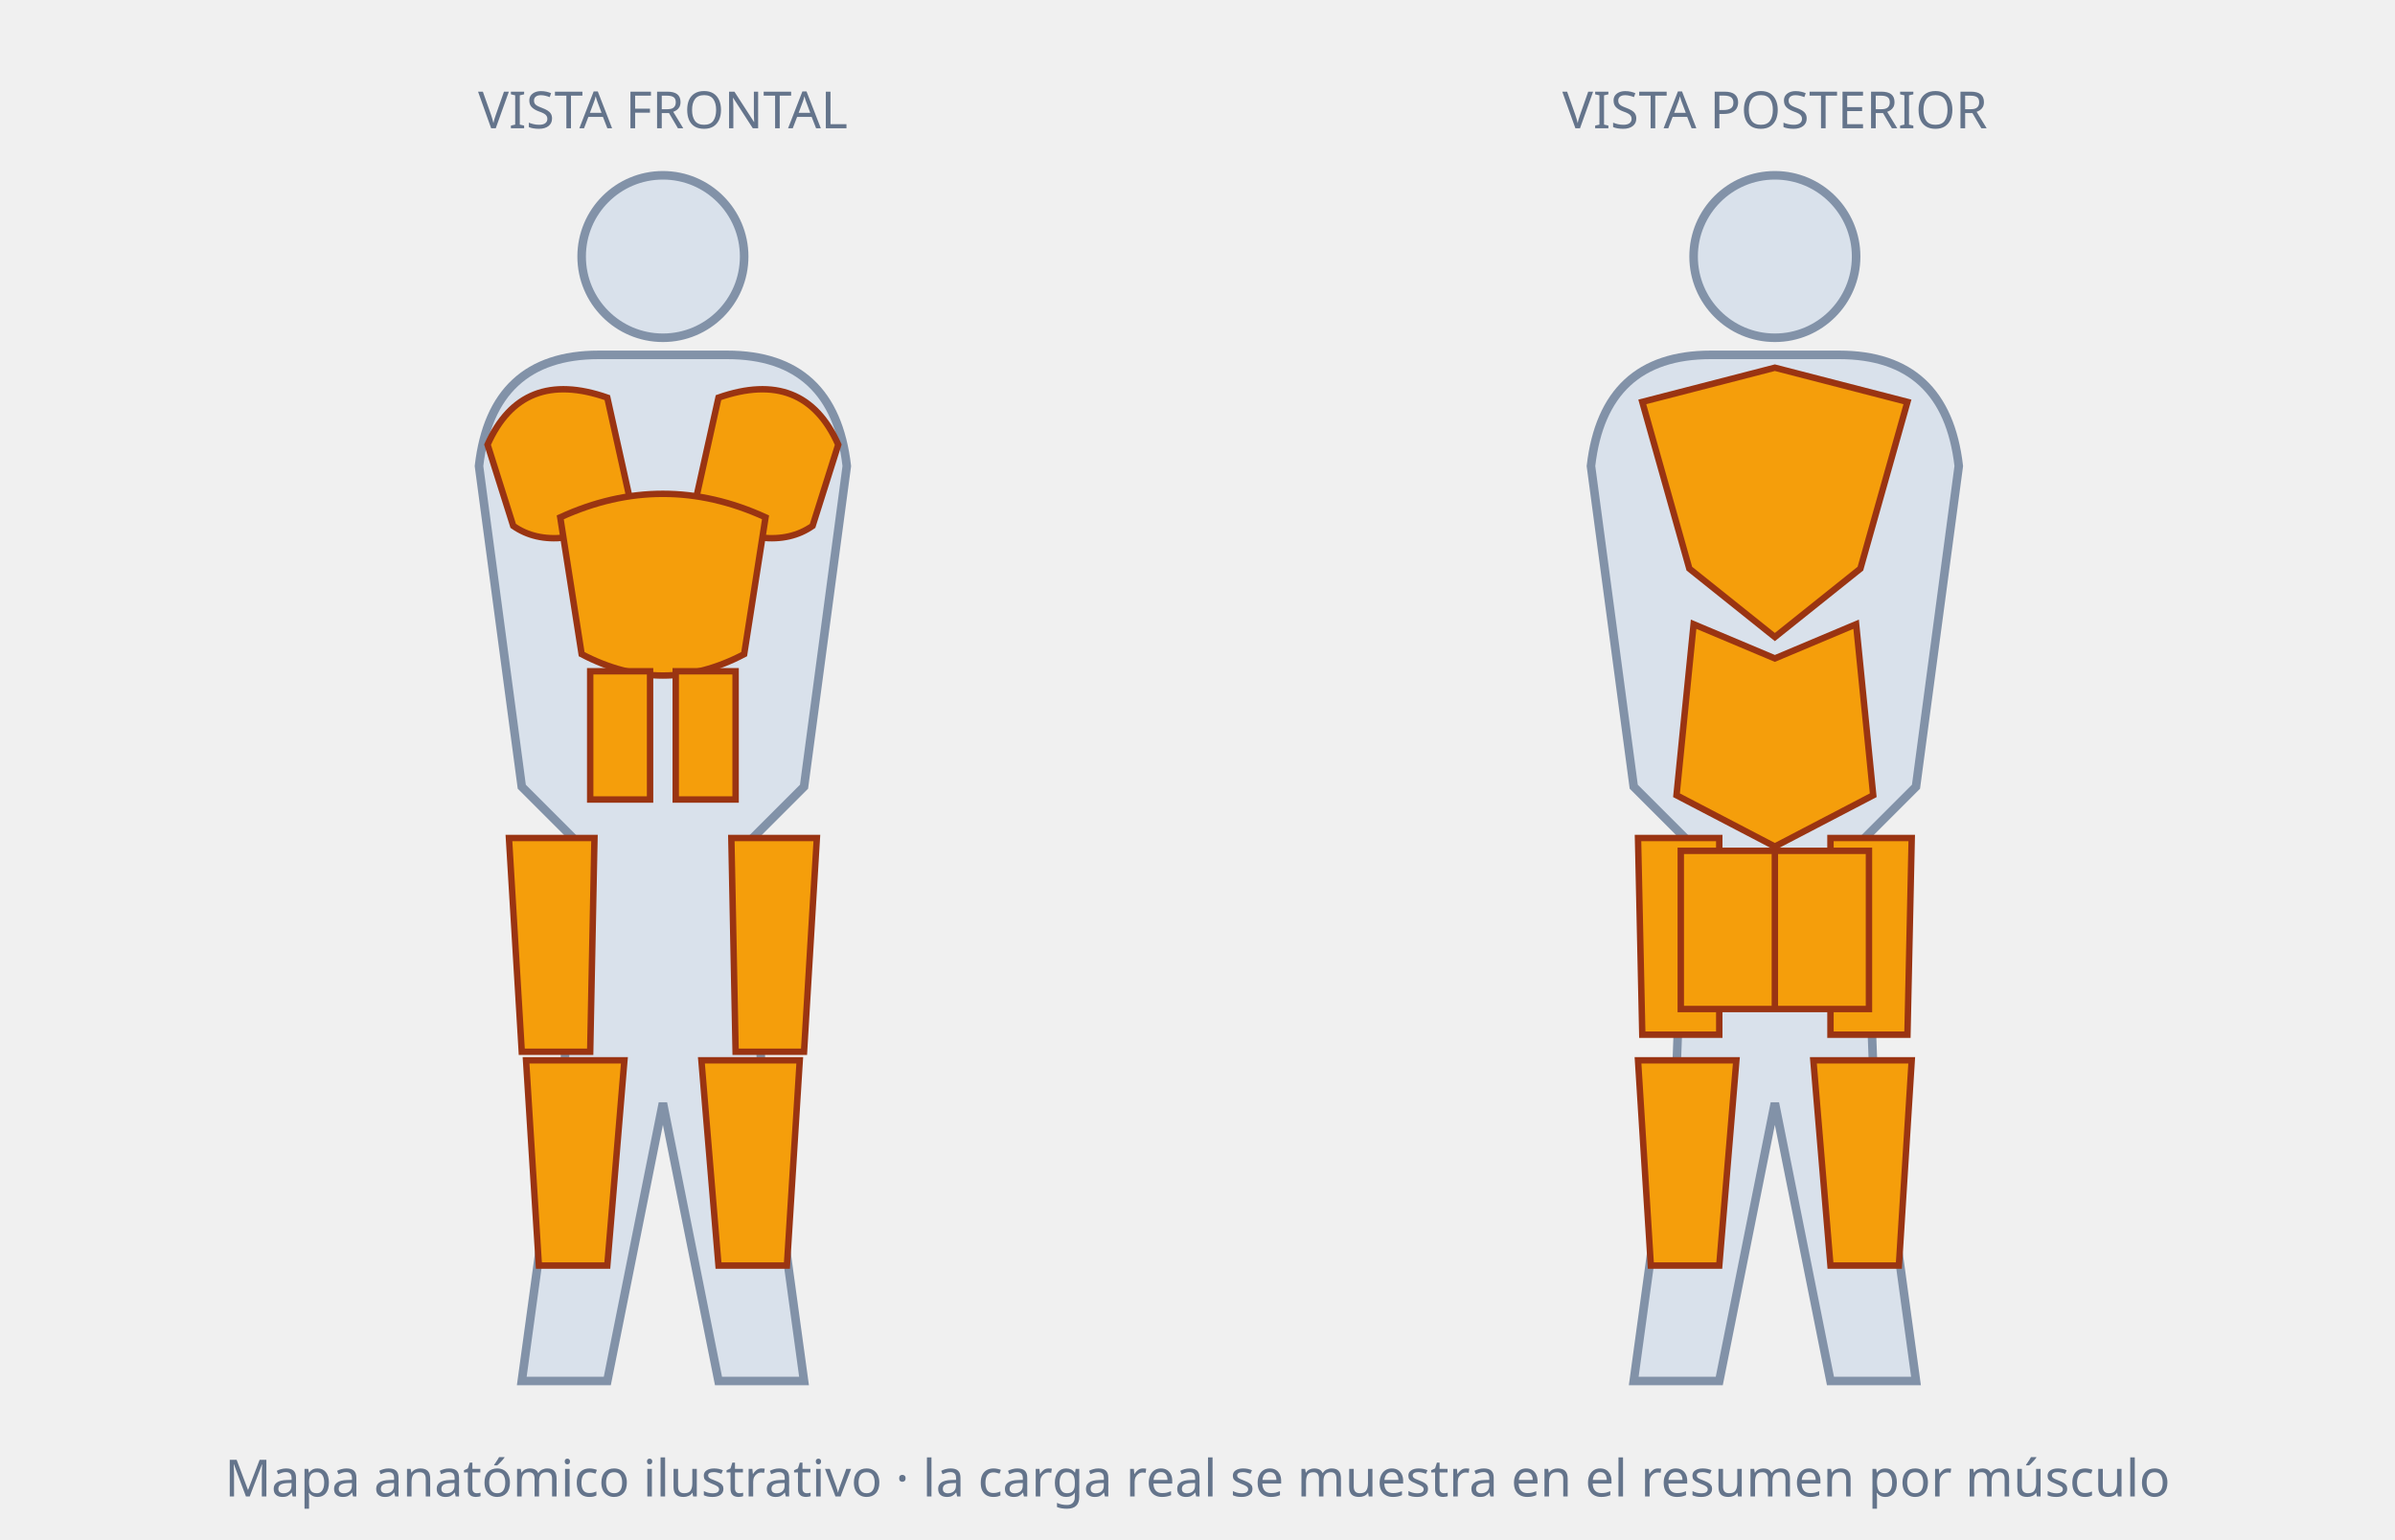
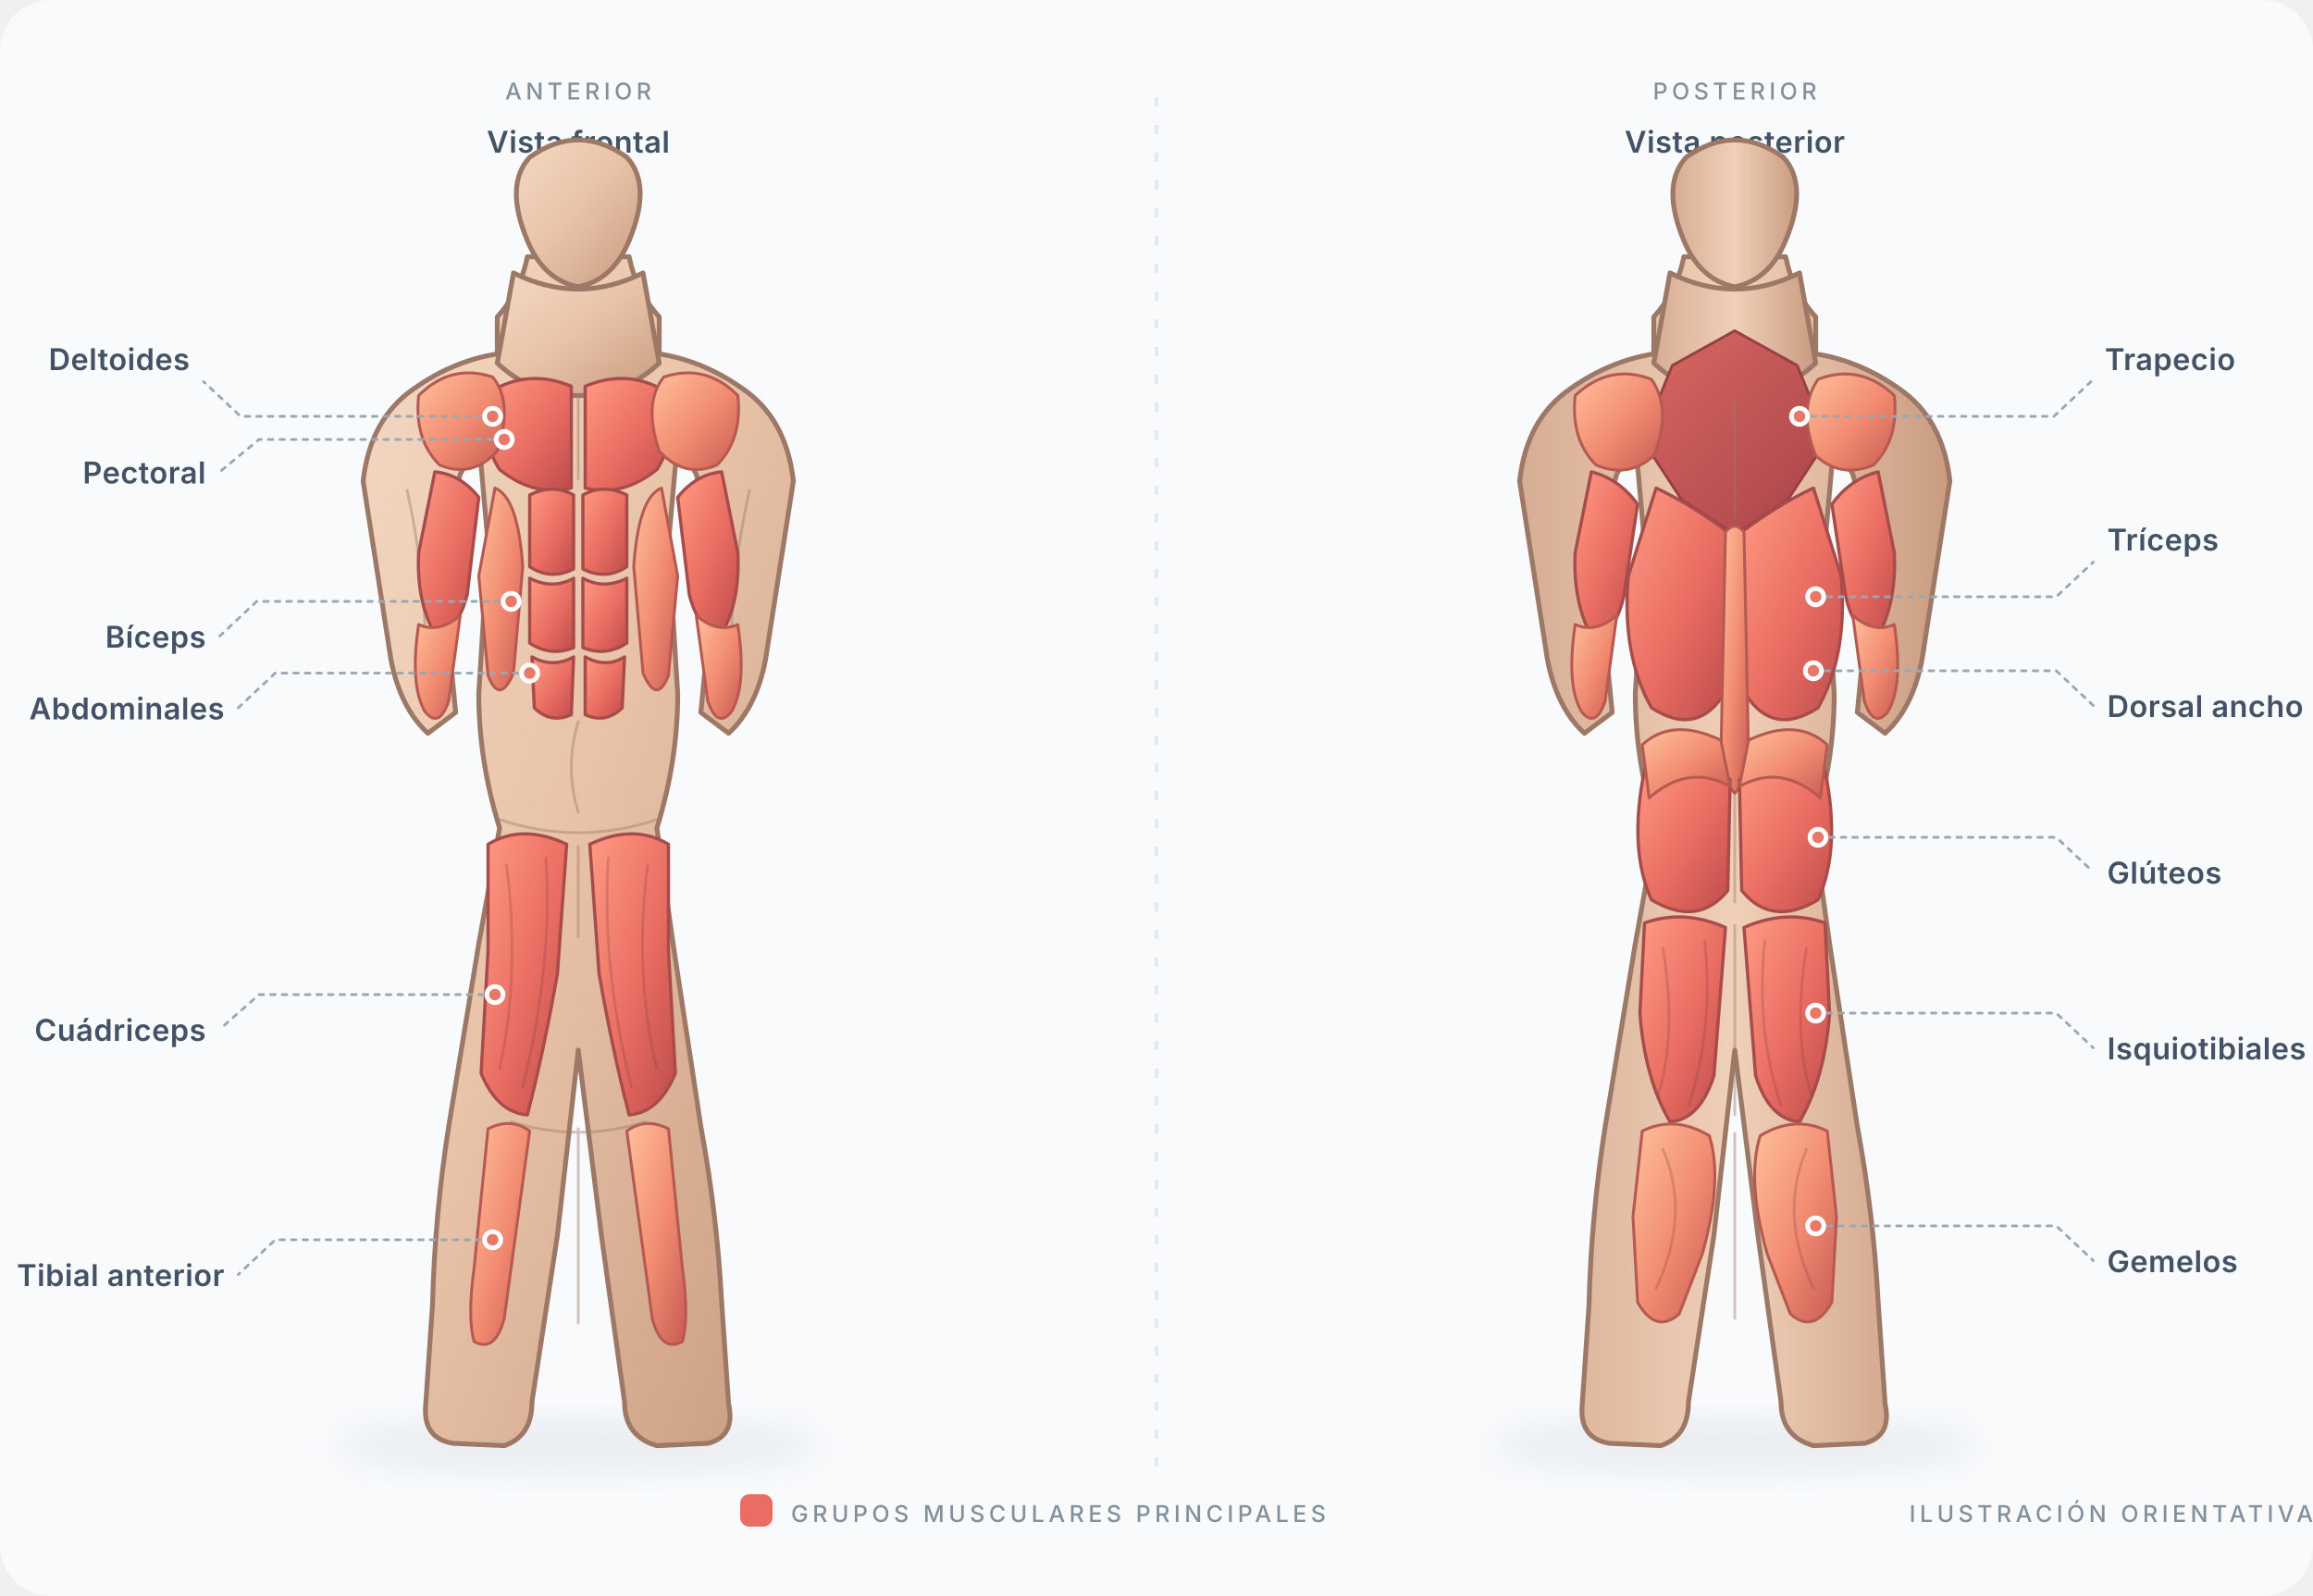
- <svg xmlns="http://www.w3.org/2000/svg" viewBox="0 0 560 360">
+ <svg xmlns="http://www.w3.org/2000/svg" viewBox="0 0 1000 690" role="img" aria-labelledby="title desc">
  <defs>
-     <style>.body{fill:#d9e1eb;stroke:#8292a8;stroke-width:2}.muscle{fill:#f59e0b;stroke:#9a3412;stroke-width:1.5}.label{font:12px system-ui;fill:#64748b}</style>
+     <linearGradient id="skin" x1="0" y1="0" x2="1" y2="1">
+       <stop stop-color="#f4d9c4" />
+       <stop offset=".48" stop-color="#e8c3a8" />
+       <stop offset="1" stop-color="#c99b80" />
+     </linearGradient>
+     <linearGradient id="skinBack" x1="0" y1="0" x2="1" y2="0">
+       <stop stop-color="#d7ad94" />
+       <stop offset=".5" stop-color="#f0d0b8" />
+       <stop offset="1" stop-color="#c99b80" />
+     </linearGradient>
+     <linearGradient id="muscle" x1="0" y1="0" x2="1" y2="1">
+       <stop stop-color="#ff9a83" />
+       <stop offset=".55" stop-color="#e96d62" />
+       <stop offset="1" stop-color="#bd4c4b" />
+     </linearGradient>
+     <linearGradient id="muscleAlt" x1="0" y1="0" x2="1" y2="1">
+       <stop stop-color="#ffc09b" />
+       <stop offset=".55" stop-color="#f18a70" />
+       <stop offset="1" stop-color="#c85b54" />
+     </linearGradient>
+     <linearGradient id="deep" x1="0" y1="0" x2="1" y2="1">
+       <stop stop-color="#d96862" />
+       <stop offset="1" stop-color="#a94349" />
+     </linearGradient>
+     <filter id="shadow" x="-30%" y="-20%" width="160%" height="150%">
+       <feGaussianBlur stdDeviation="7" />
+     </filter>
+     <pattern id="fibers" width="8" height="8" patternUnits="userSpaceOnUse">
+       <path d="M1 0L5 8" stroke="#8f3e43" stroke-opacity=".18" stroke-width="1" />
+     </pattern>
+     <style>
+   .outline{stroke:#9d7867;stroke-width:2.1;stroke-linejoin:round;stroke-linecap:round}
+   .skin{fill:url(#skin)} .skinBack{fill:url(#skinBack)}
+   .m{fill:url(#muscle);stroke:#a84c4b;stroke-width:1.4;stroke-linejoin:round}
+   .ma{fill:url(#muscleAlt);stroke:#b65a51;stroke-width:1.25;stroke-linejoin:round}
+   .md{fill:url(#deep);stroke:#963f45;stroke-width:1.2;stroke-linejoin:round}
+   .fiber{fill:none;stroke:#873f43;stroke-opacity:.27;stroke-width:1.15;stroke-linecap:round}
+   .fine{fill:none;stroke:#9d7867;stroke-opacity:.42;stroke-width:1.2;stroke-linecap:round}
+   .label{font:600 13px Inter,system-ui,sans-serif;fill:#435365;letter-spacing:.2px}
+   .sub{font:500 10px Inter,system-ui,sans-serif;fill:#82909c;letter-spacing:1.8px}
+   .call{fill:none;stroke:#9aa7b3;stroke-width:1.15;stroke-linecap:round;stroke-dasharray:2 3}
+   .dot{fill:#e87968;stroke:#fff;stroke-width:2}
+  </style>
  </defs>
-   <g transform="translate(100 18)">
-     <text x="55" y="12" text-anchor="middle" class="label">VISTA FRONTAL</text>
-     <circle class="body" cx="55" cy="42" r="19" />
-     <path class="body" d="M40 65 Q15 65 12 91 L22 166 L34 178 L32 232 L22 305 L42 305 L55 240 L68 305 L88 305 L78 232 L76 178 L88 166 L98 91 Q95 65 70 65Z" />
-     <path class="muscle" d="M14 86 Q22 68 42 75 L48 102 Q30 112 20 105Z M96 86 Q88 68 68 75 L62 102 Q80 112 90 105Z" />
-     <path class="muscle" d="M31 103 Q55 92 79 103 L74 135 Q55 145 36 135Z" />
-     <path class="muscle" d="M38 139 L52 139 L52 169 L38 169Z M58 139 L72 139 L72 169 L58 169Z" />
-     <path class="muscle" d="M19 178 L39 178 L38 228 L22 228Z M71 178 L91 178 L88 228 L72 228Z" />
-     <path class="muscle" d="M23 230 L46 230 L42 278 L26 278Z M64 230 L87 230 L84 278 L68 278Z" />
+   <rect width="1000" height="690" rx="22" fill="#f8fafc" />
+   <path d="M500 42V640" stroke="#e4e9ef" stroke-width="1.5" stroke-dasharray="4 8" />
+   <text x="250" y="43" text-anchor="middle" class="sub">ANTERIOR</text>
+   <text x="750" y="43" text-anchor="middle" class="sub">POSTERIOR</text>
+   <text x="250" y="66" text-anchor="middle" class="label" font-size="17">Vista frontal</text>
+   <text x="750" y="66" text-anchor="middle" class="label" font-size="17">Vista posterior</text>
+   <ellipse cx="250" cy="625" rx="105" ry="12" fill="#6b7b8b" opacity=".10" filter="url(#shadow)" />
+   <ellipse cx="750" cy="625" rx="105" ry="12" fill="#6b7b8b" opacity=".10" filter="url(#shadow)" />
+   <g id="anterior" class="outline">
+     <path class="skin" d="M228 111Q225 126 215 137L215 153Q196 156 179 168Q160 181 157 208L169 285Q173 306 185 317L197 308L190 236L199 205L207 190L211 235L207 300Q207 329 216 358L207 408L194 487Q188 525 187 564L184 608Q183 622 196 624L218 625Q230 621 230 606L241 534L250 454L260 534L270 606Q270 621 284 625L306 624Q318 621 315 607L312 563Q310 525 303 487L291 408L284 358Q293 329 293 300L289 235L293 190L301 205L310 236L303 308L315 317Q327 306 331 285L343 208Q340 181 321 168Q304 156 285 153L285 137Q275 126 272 111Z" />
+     <path class="skin" d="M228 104Q218 80 229 68Q250 53 271 68Q282 80 272 104Q265 121 250 124Q235 121 228 104Z" />
+     <path class="skin" d="M222 118Q250 132 278 118L285 157Q270 171 250 171Q230 171 215 157Z" />
+     <path class="fine" d="M176 212Q184 248 184 284M324 212Q316 248 316 284M188 291L183 307M312 291L317 307" />
+     <g id="pectoralis-major" class="m">
+       <path d="M211 170Q228 159 247 167L247 211Q231 215 216 203Q208 191 211 170Z" />
+       <path d="M253 167Q272 159 289 170Q292 191 284 203Q269 215 253 211Z" />
+     </g>
+     <g id="deltoids-anterior" class="ma">
+       <path d="M181 171Q195 157 213 163Q222 174 215 195Q204 207 190 201Q179 190 181 171Z" />
+       <path d="M319 171Q305 157 287 163Q278 174 285 195Q296 207 310 201Q321 190 319 171Z" />
+     </g>
+     <g id="biceps-brachii" class="m">
+       <path d="M188 204Q199 205 207 215L202 257Q198 273 188 274Q180 260 181 239Z" />
+       <path d="M312 204Q301 205 293 215L298 257Q302 273 312 274Q320 260 319 239Z" />
+     </g>
+     <g id="forearms-anterior" class="ma">
+       <path d="M181 270Q190 274 199 266L194 303Q190 315 184 308Q177 297 181 270Z" />
+       <path d="M319 270Q310 274 301 266L306 303Q310 315 316 308Q323 297 319 270Z" />
+     </g>
+     <g id="rectus-abdominis" class="m">
+       <path d="M229 214Q239 209 248 214L248 246Q238 251 229 245Z" />
+       <path d="M252 214Q261 209 271 214L271 245Q262 251 252 246Z" />
+       <path d="M229 250Q239 255 248 250L248 280Q238 284 229 278Z" />
+       <path d="M252 250Q261 255 271 250L271 278Q262 284 252 280Z" />
+       <path d="M230 284Q239 289 248 284L247 309Q238 313 231 306Z" />
+       <path d="M253 284Q262 289 270 284L269 306Q262 313 253 309Z" />
+     </g>
+     <g id="obliques" class="ma">
+       <path d="M214 211Q224 215 226 245L222 291Q216 305 211 292L207 249Z" />
+       <path d="M286 211Q276 215 274 245L278 291Q284 305 289 292L293 249Z" />
+     </g>
+     <g id="quadriceps" class="m">
+       <path d="M211 365Q226 356 245 365L241 421Q235 455 228 482Q215 481 208 464L211 411Z" />
+       <path d="M255 365Q274 356 289 365L289 411L292 464Q285 481 272 482Q265 455 259 421Z" />
+     </g>
+     <g class="fiber">
+       <path d="M219 374Q225 421 216 462M236 371Q239 418 226 470M280 374Q274 421 284 462M263 371Q260 418 273 470" />
+     </g>
+     <g id="tibialis-anterior" class="ma">
+       <path d="M211 488Q221 483 229 489L218 570Q214 585 205 580Q202 570 205 548Z" />
+       <path d="M289 488Q279 483 271 489L282 570Q286 585 295 580Q298 570 295 548Z" />
+     </g>
+     <path class="fine" d="M250 171V207M250 312Q244 332 250 351M215 354Q250 366 285 354M250 366V405M221 485Q250 494 279 485M250 488V572" />
  </g>
-   <g transform="translate(360 18)">
-     <text x="55" y="12" text-anchor="middle" class="label">VISTA POSTERIOR</text>
-     <circle class="body" cx="55" cy="42" r="19" />
-     <path class="body" d="M40 65 Q15 65 12 91 L22 166 L34 178 L32 232 L22 305 L42 305 L55 240 L68 305 L88 305 L78 232 L76 178 L88 166 L98 91 Q95 65 70 65Z" />
-     <path class="muscle" d="M24 76 L55 68 L86 76 L75 115 L55 131 L35 115Z" />
-     <path class="muscle" d="M36 128 L55 136 L74 128 L78 168 L55 180 L32 168Z" />
-     <path class="muscle" d="M23 178 L42 178 L42 224 L24 224Z M68 178 L87 178 L86 224 L68 224Z" />
-     <path class="muscle" d="M33 181 L55 181 L55 218 L33 218Z M55 181 L77 181 L77 218 L55 218Z" />
-     <path class="muscle" d="M23 230 L46 230 L42 278 L26 278Z M64 230 L87 230 L84 278 L68 278Z" />
+   <g id="posterior" class="outline">
+     <path class="skinBack" d="M728 111Q725 126 715 137L715 153Q696 156 679 168Q660 181 657 208L669 285Q673 306 685 317L697 308L690 236L699 205L707 190L711 235L707 300Q707 329 716 358L707 408L694 487Q688 525 687 564L684 608Q683 622 696 624L718 625Q730 621 730 606L741 534L750 454L760 534L770 606Q770 621 784 625L806 624Q818 621 815 607L812 563Q810 525 803 487L791 408L784 358Q793 329 793 300L789 235L793 190L801 205L810 236L803 308L815 317Q827 306 831 285L843 208Q840 181 821 168Q804 156 785 153L785 137Q775 126 772 111Z" />
+     <path class="skinBack" d="M728 104Q718 80 729 68Q750 53 771 68Q782 80 772 104Q765 121 750 124Q735 121 728 104Z" />
+     <path class="skinBack" d="M722 118Q750 132 778 118L785 157Q770 171 750 171Q730 171 715 157Z" />
+     <g id="trapezius" class="md">
+       <path d="M723 158L750 143L777 158L790 190L773 216L750 231L727 216L710 190Z" />
+     </g>
+     <g id="deltoids-posterior" class="ma">
+       <path d="M681 171Q696 157 714 164Q723 177 715 197Q704 207 690 201Q679 190 681 171Z" />
+       <path d="M819 171Q804 157 786 164Q777 177 785 197Q796 207 810 201Q821 190 819 171Z" />
+     </g>
+     <g id="triceps-brachii" class="m">
+       <path d="M688 204Q700 207 708 218L702 258Q698 275 688 275Q680 260 681 239Z" />
+       <path d="M812 204Q800 207 792 218L798 258Q802 275 812 275Q820 260 819 239Z" />
+     </g>
+     <g id="forearms-posterior" class="ma">
+       <path d="M681 270Q690 274 699 266L694 303Q690 315 684 308Q677 297 681 270Z" />
+       <path d="M819 270Q810 274 801 266L806 303Q810 315 816 308Q823 297 819 270Z" />
+     </g>
+     <g id="latissimus-dorsi" class="m">
+       <path d="M716 211Q731 218 747 230L746 299Q734 319 714 306Q701 283 704 249Z" />
+       <path d="M784 211Q769 218 753 230L754 299Q766 319 786 306Q799 283 796 249Z" />
+     </g>
+     <g id="erector-spinae" class="ma">
+       <path d="M746 230Q750 225 754 230L756 328Q753 340 750 343Q747 340 744 328Z" />
+     </g>
+     <g id="gluteus-maximus" class="m">
+       <path d="M711 333Q730 323 748 337L747 385Q734 401 714 389Q704 367 711 333Z" />
+       <path d="M752 337Q770 323 789 333Q796 367 786 389Q766 401 753 385Z" />
+     </g>
+     <g id="gluteus-medius" class="ma">
+       <path d="M710 322Q723 310 744 320L748 340Q730 330 713 345Z" />
+       <path d="M756 320Q777 310 790 322L787 345Q770 330 752 340Z" />
+     </g>
+     <g id="hamstrings" class="m">
+       <path d="M711 399Q728 393 746 401L741 465Q735 484 722 485Q711 466 709 438Z" />
+       <path d="M754 401Q772 393 789 399L791 438Q789 466 778 485Q765 484 759 465Z" />
+     </g>
+     <g id="gastrocnemius" class="ma">
+       <path d="M710 489Q724 482 739 491Q745 510 736 542L726 568Q716 577 708 563L706 526Z" />
+       <path d="M761 491Q776 482 790 489L794 526L792 563Q784 577 774 568L764 542Q755 510 761 491Z" />
+     </g>
+     <g class="fiber">
+       <path d="M719 410Q725 447 717 473M737 407Q741 445 730 478M781 410Q775 447 783 473M763 407Q759 445 770 478M719 497Q731 525 716 557M781 497Q769 525 784 557" />
+     </g>
+     <path class="fine" d="M750 174V224M750 344V390M750 400V482M750 490V570" />
  </g>
-   <text x="280" y="350" text-anchor="middle" class="label">Mapa anatómico ilustrativo · la carga real se muestra en el resumen por músculo</text>
+   <g>
+     <path class="call" d="M213 180H104L88 165" />
+     <circle class="dot" cx="213" cy="180" r="3.5" />
+     <text class="label" x="82" y="160" text-anchor="end">Deltoides</text>
+     <path class="call" d="M218 190H112L95 204" />
+     <circle class="dot" cx="218" cy="190" r="3.5" />
+     <text class="label" x="89" y="209" text-anchor="end">Pectoral</text>
+     <path class="call" d="M221 260H111L95 275" />
+     <circle class="dot" cx="221" cy="260" r="3.5" />
+     <text class="label" x="89" y="280" text-anchor="end">Bíceps</text>
+     <path class="call" d="M229 291H119L103 306" />
+     <circle class="dot" cx="229" cy="291" r="3.5" />
+     <text class="label" x="97" y="311" text-anchor="end">Abdominales</text>
+     <path class="call" d="M214 430H112L95 445" />
+     <circle class="dot" cx="214" cy="430" r="3.5" />
+     <text class="label" x="89" y="450" text-anchor="end">Cuádriceps</text>
+     <path class="call" d="M213 536H119L103 551" />
+     <circle class="dot" cx="213" cy="536" r="3.5" />
+     <text class="label" x="97" y="556" text-anchor="end">Tibial anterior</text>
+   </g>
+   <g>
+     <path class="call" d="M778 180H888L904 165" />
+     <circle class="dot" cx="778" cy="180" r="3.5" />
+     <text class="label" x="910" y="160">Trapecio</text>
+     <path class="call" d="M785 258H889L905 243" />
+     <circle class="dot" cx="785" cy="258" r="3.5" />
+     <text class="label" x="911" y="238">Tríceps</text>
+     <path class="call" d="M784 290H889L905 305" />
+     <circle class="dot" cx="784" cy="290" r="3.5" />
+     <text class="label" x="911" y="310">Dorsal ancho</text>
+     <path class="call" d="M786 362H889L905 377" />
+     <circle class="dot" cx="786" cy="362" r="3.5" />
+     <text class="label" x="911" y="382">Glúteos</text>
+     <path class="call" d="M785 438H889L905 453" />
+     <circle class="dot" cx="785" cy="438" r="3.5" />
+     <text class="label" x="911" y="458">Isquiotibiales</text>
+     <path class="call" d="M785 530H889L905 545" />
+     <circle class="dot" cx="785" cy="530" r="3.5" />
+     <text class="label" x="911" y="550">Gemelos</text>
+   </g>
+   <g transform="translate(320 657)">
+     <rect x="0" y="-11" width="14" height="14" rx="4" fill="#e96d62" />
+     <text x="22" y="1" class="sub">GRUPOS MUSCULARES PRINCIPALES</text>
+     <text x="680" y="1" text-anchor="end" class="sub">ILUSTRACIÓN ORIENTATIVA</text>
+   </g>
</svg>
